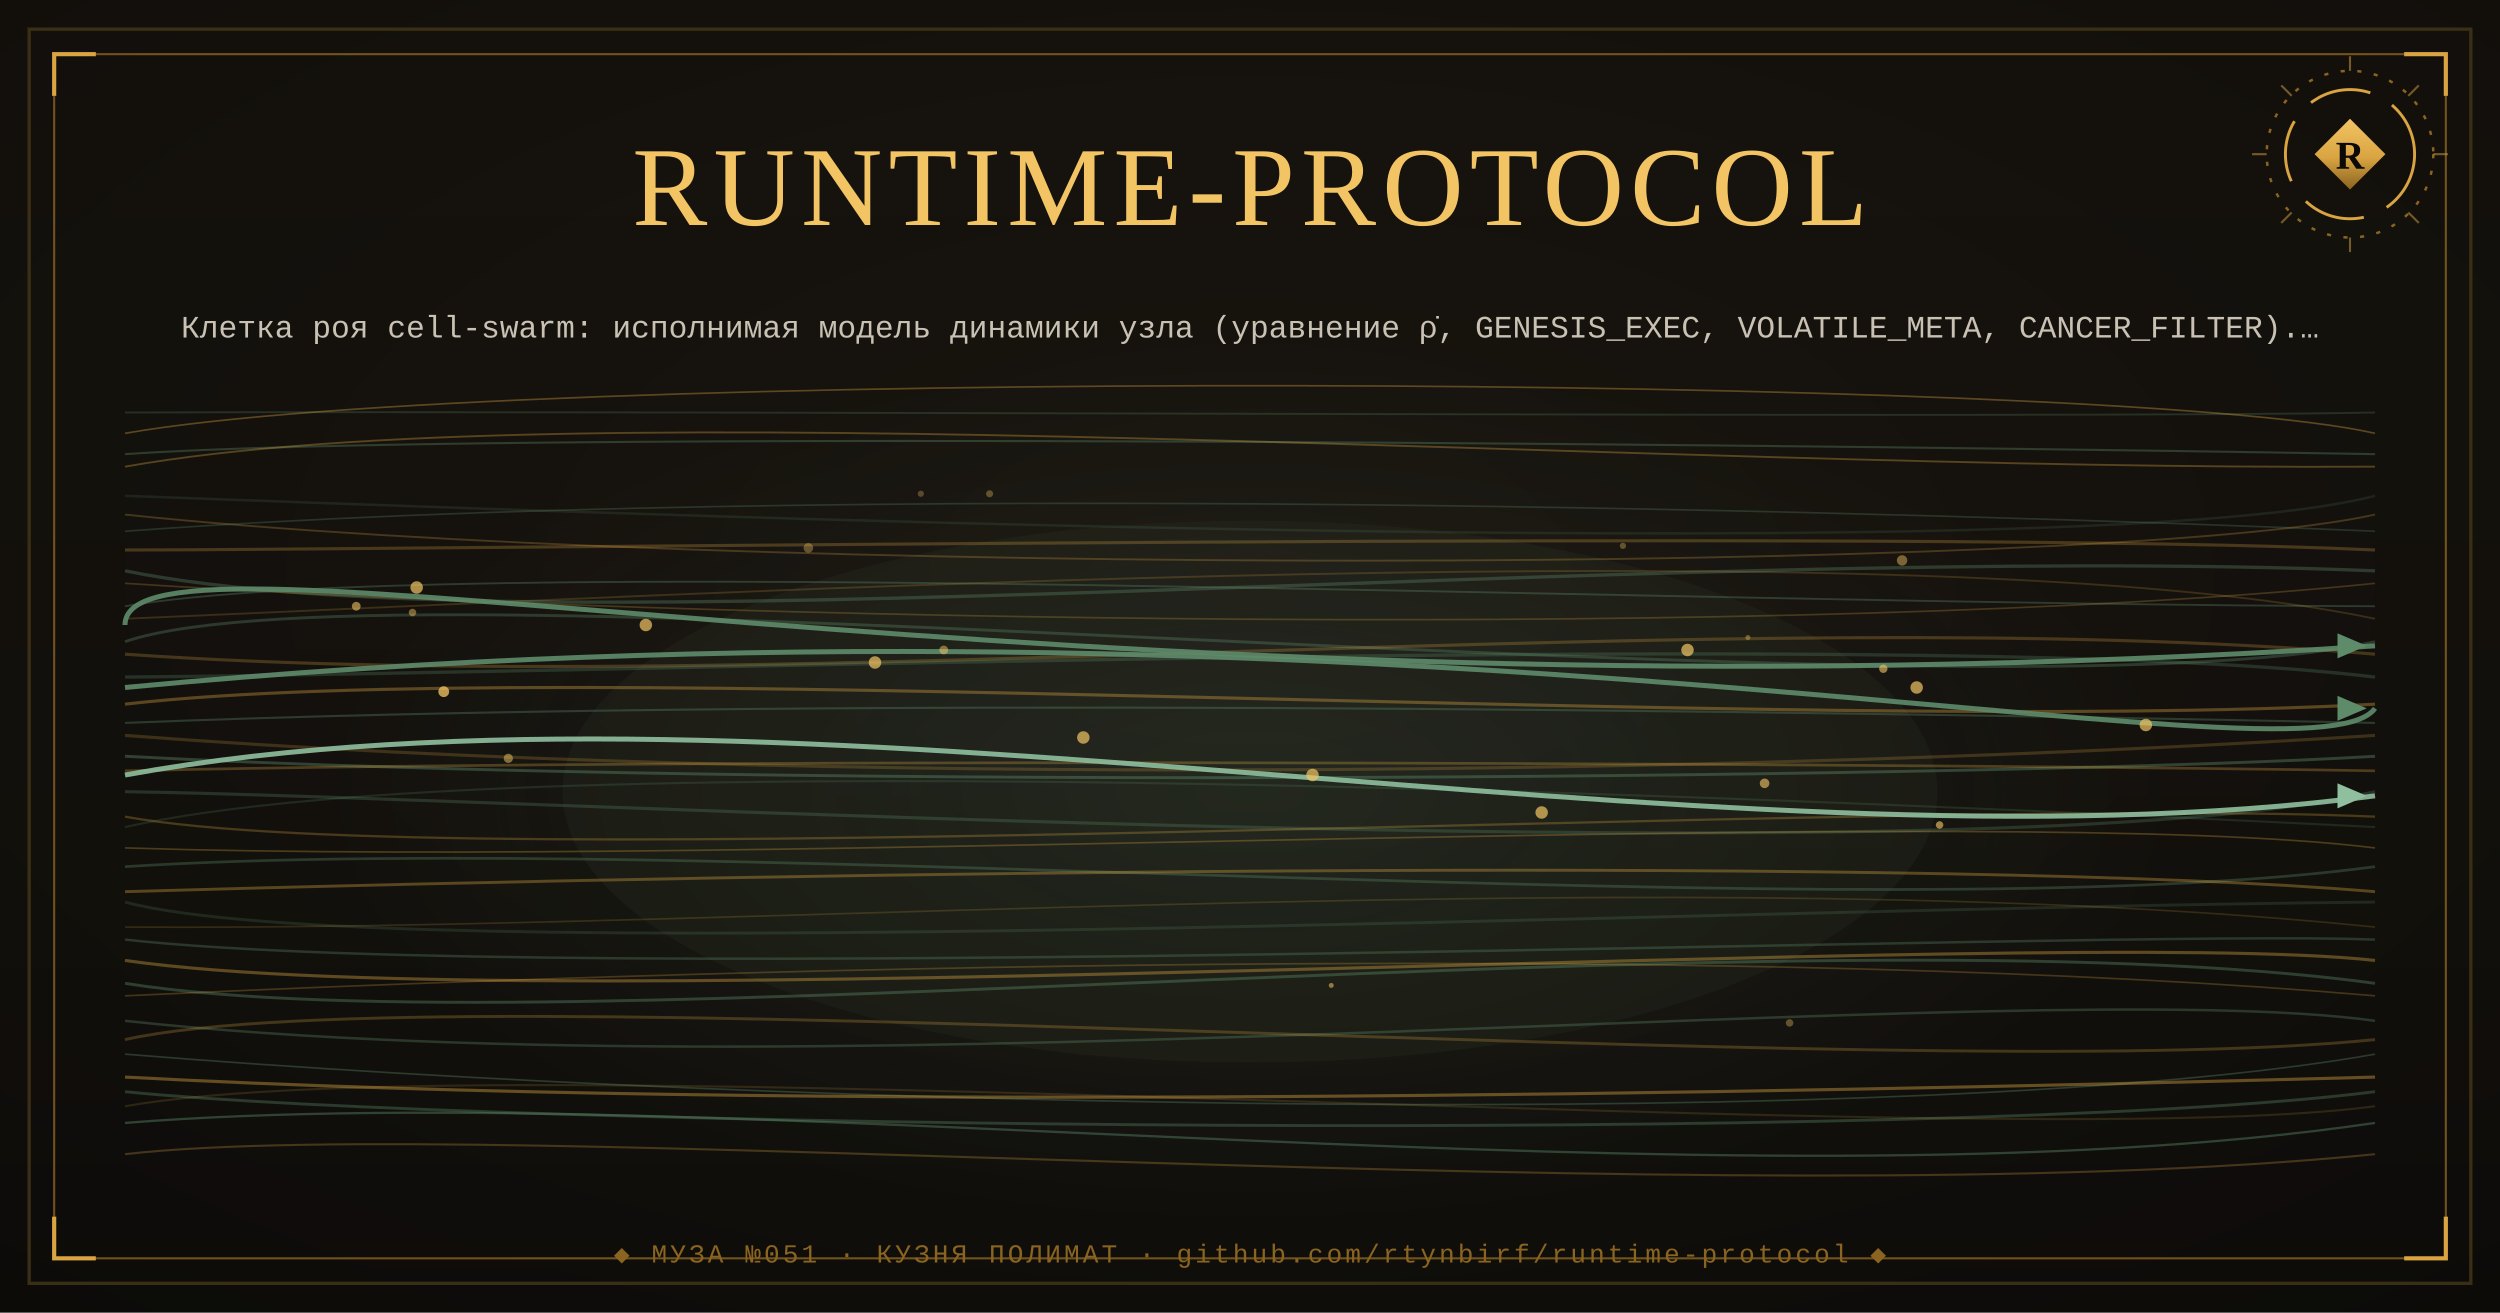
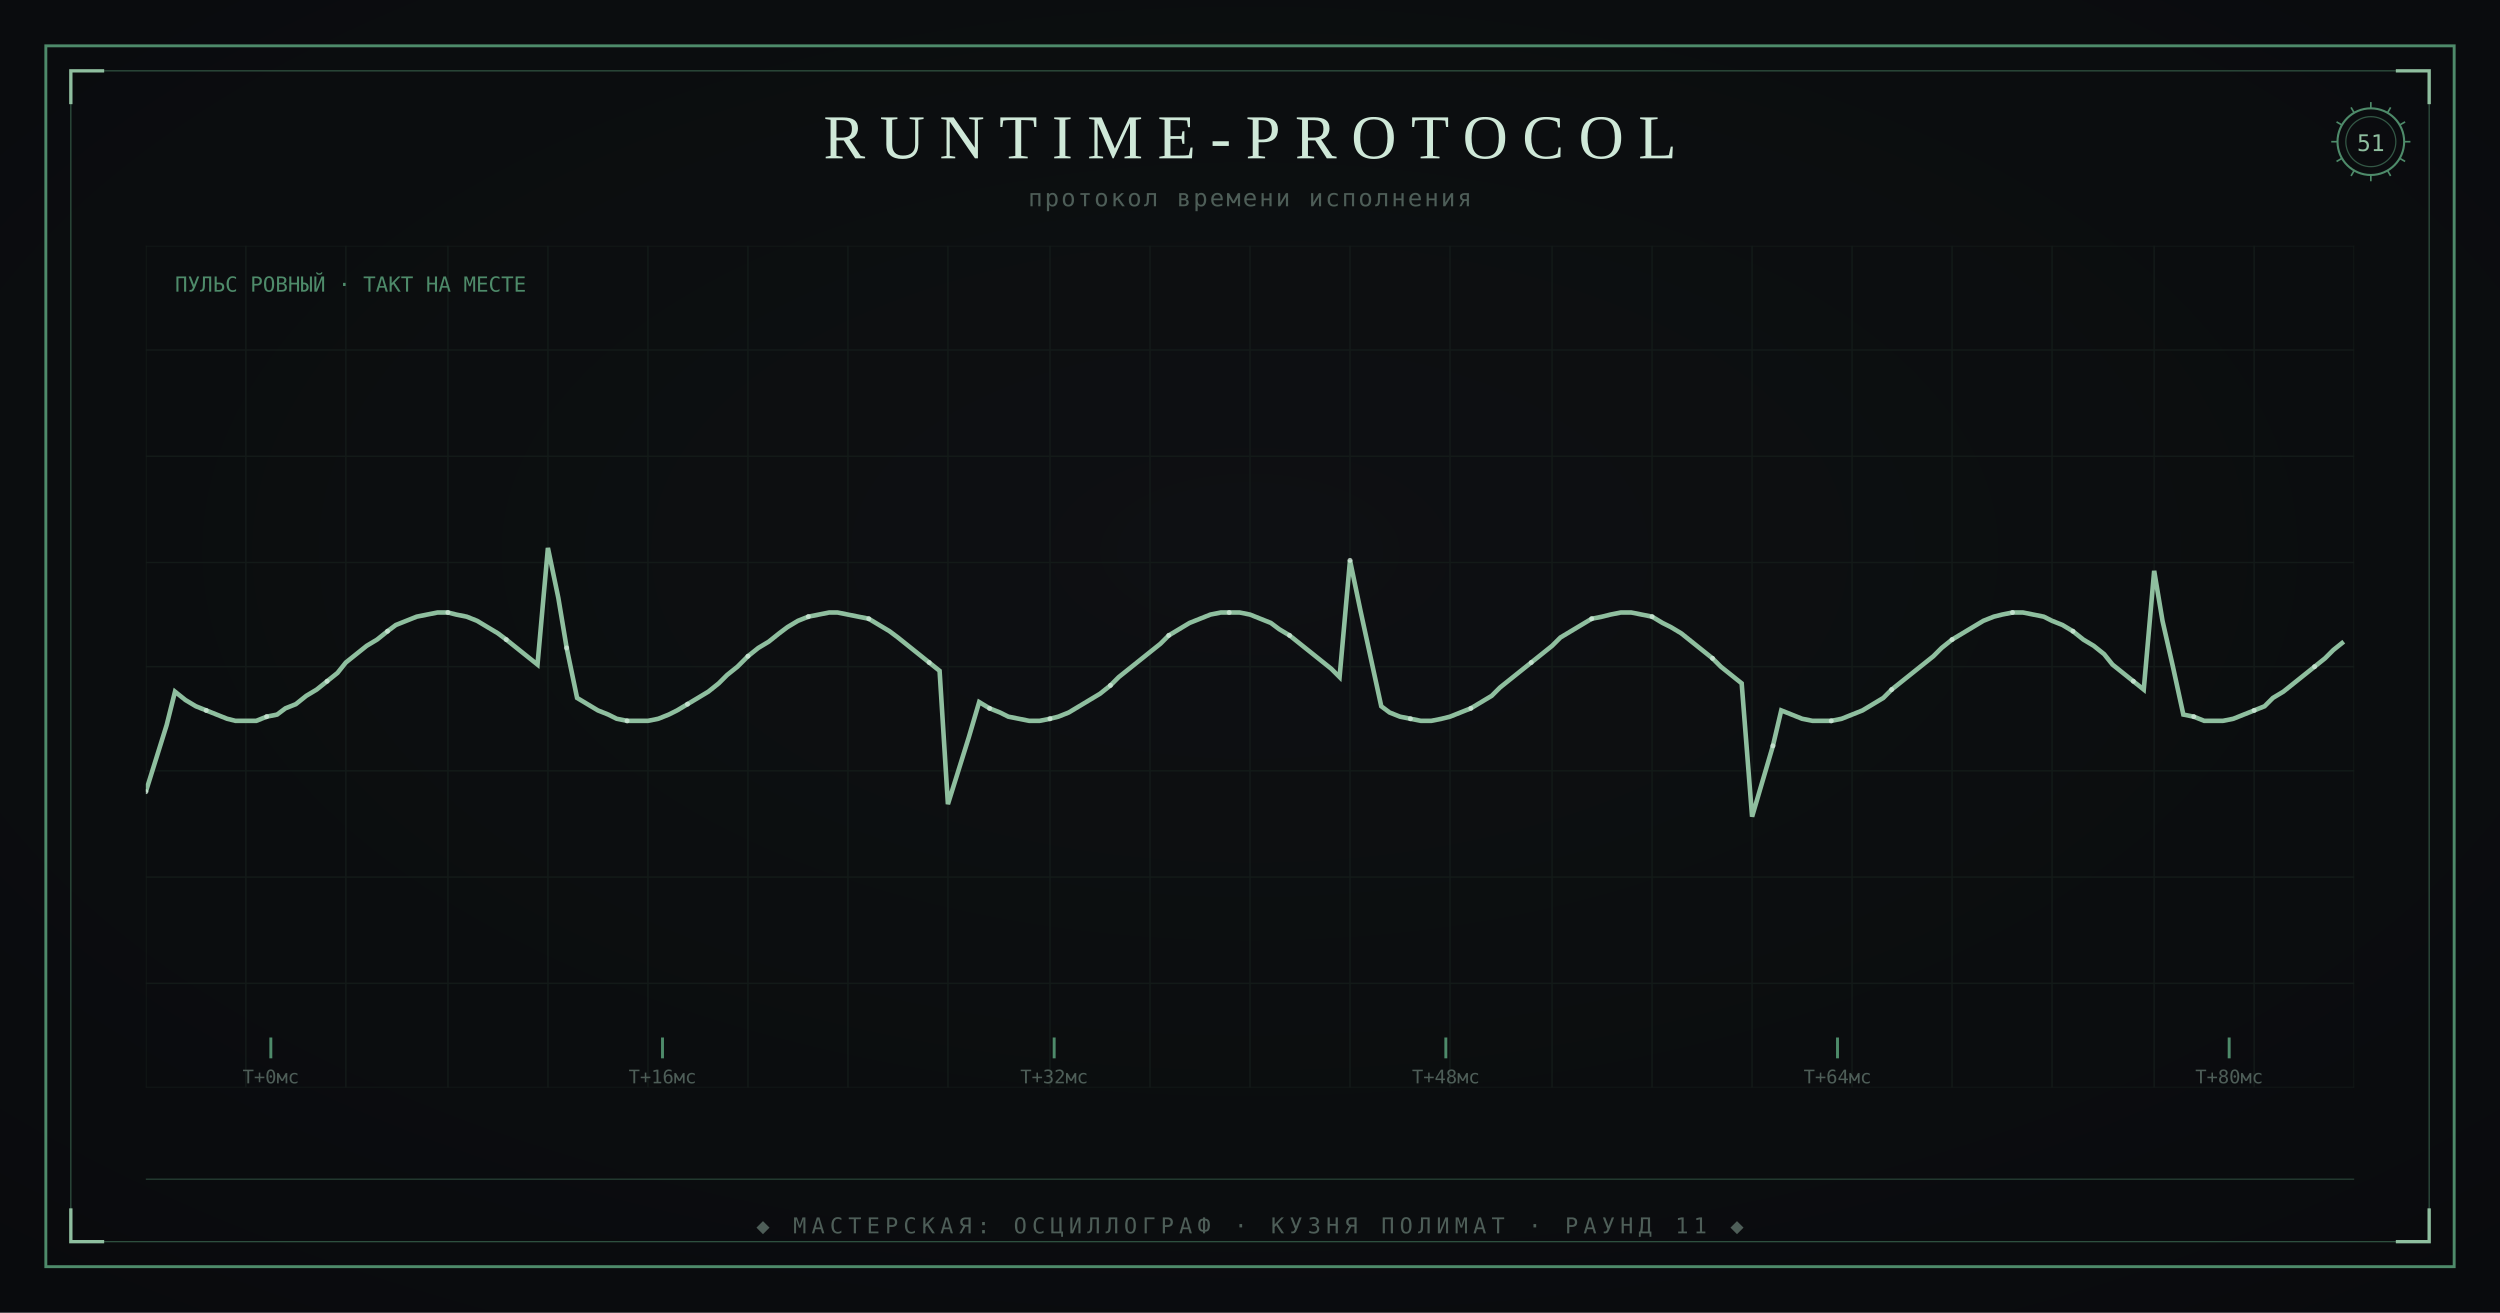
<svg xmlns="http://www.w3.org/2000/svg" viewBox="0 0 1200 630" width="1200" height="630">
-   <defs>
-     <linearGradient id="bg" x1="0" y1="0" x2="0" y2="1">
-       <stop offset="0" stop-color="#17120C" />
-       <stop offset="0.55" stop-color="#12100C" />
-       <stop offset="1" stop-color="#0B0A08" />
-     </linearGradient>
-     <linearGradient id="gGold" x1="0" y1="0" x2="0" y2="1">
-       <stop offset="0" stop-color="#F2C464" />
-       <stop offset="0.55" stop-color="#D9A441" />
-       <stop offset="1" stop-color="#8A6420" />
-     </linearGradient>
-     <linearGradient id="gGoldX" x1="0" y1="0" x2="1" y2="0">
-       <stop offset="0" stop-color="#8A6420" stop-opacity="0" />
-       <stop offset="0.5" stop-color="#F2C464" />
-       <stop offset="1" stop-color="#8A6420" stop-opacity="0" />
-     </linearGradient>
-     <radialGradient id="gVig" cx="0.5" cy="0.44" r="0.85">
-       <stop offset="0" stop-color="#1C1610" />
-       <stop offset="0.6" stop-color="#12100C" />
-       <stop offset="1" stop-color="#0B0A08" />
-     </radialGradient>
-     <radialGradient id="gMood" cx="0.5" cy="0.5" r="0.5">
-       <stop offset="0" stop-color="#5E8B6A" stop-opacity="0.13" />
-       <stop offset="1" stop-color="#5E8B6A" stop-opacity="0" />
-     </radialGradient>
-   </defs>
-   <rect width="1200" height="630" fill="url(#bg)" />
-   <rect width="1200" height="630" fill="url(#gVig)" opacity="0.6" />
-   <rect x="150" y="170" width="900" height="420" fill="url(#gMood)" />
-   <rect x="14" y="14" width="1172" height="602" fill="none" stroke="#3A2E14" stroke-width="1.6" />
-   <rect x="26" y="26" width="1148" height="578" fill="none" stroke="#8A6420" stroke-width="1" opacity="0.8" />
-   <path d="M 26 46 V 26 H 46" stroke="#D9A441" stroke-width="2" fill="none" />
-   <path d="M 1154 26 H 1174 V 46" stroke="#D9A441" stroke-width="2" fill="none" />
-   <path d="M 1174 584 V 604 H 1154" stroke="#D9A441" stroke-width="2" fill="none" />
-   <path d="M 46 604 H 26 V 584" stroke="#D9A441" stroke-width="2" fill="none" />
-   <text x="600" y="108" text-anchor="middle" font-family="Georgia, 'Times New Roman', serif" font-size="54" fill="#F2C464" letter-spacing="3">RUNTIME-PROTOCOL</text>
-   <line x1="240" y1="132" x2="960" y2="132" stroke="url(#gGoldX)" stroke-width="2" />
-   <text x="600" y="162" text-anchor="middle" font-family="'Courier New', monospace" font-size="15" fill="#C9C2B4">Клетка роя cell-swarm: исполнимая модель динамики узла (уравнение ρ̇, GENESIS_EXEC, VOLATILE_META, CANCER_FILTER).…</text>
-   <ellipse cx="600" cy="380" rx="330" ry="130" fill="#5E8B6A" opacity="0.06" />
-   <path d="M 60 198 C 355 197, 988 201, 1140 198" fill="none" stroke="#5E8B6A" stroke-width="0.9" opacity="0.25" />
-   <path d="M 60 208 C 242 176, 1013 179, 1140 208" fill="none" stroke="#D9A441" stroke-width="0.8" opacity="0.37" />
-   <path d="M 60 218 C 232 206, 913 214, 1140 218" fill="none" stroke="#5E8B6A" stroke-width="1.0" opacity="0.35" />
-   <path d="M 60 224 C 275 186, 789 226, 1140 224" fill="none" stroke="#D9A441" stroke-width="0.9" opacity="0.34" />
-   <path d="M 60 238 C 205 243, 995 276, 1140 238" fill="none" stroke="#5E8B6A" stroke-width="1.2" opacity="0.16" />
-   <path d="M 60 247 C 345 277, 1009 276, 1140 247" fill="none" stroke="#D9A441" stroke-width="0.9" opacity="0.26" />
-   <path d="M 60 255 C 399 230, 929 246, 1140 255" fill="none" stroke="#5E8B6A" stroke-width="0.8" opacity="0.28" />
-   <path d="M 60 264 C 195 264, 927 254, 1140 264" fill="none" stroke="#D9A441" stroke-width="1.5" opacity="0.27" />
-   <path d="M 60 274 C 258 314, 789 260, 1140 274" fill="none" stroke="#5E8B6A" stroke-width="1.6" opacity="0.34" />
-   <path d="M 60 280 C 341 298, 866 308, 1140 280" fill="none" stroke="#D9A441" stroke-width="0.8" opacity="0.25" />
-   <path d="M 60 291 C 211 265, 786 290, 1140 291" fill="none" stroke="#5E8B6A" stroke-width="0.9" opacity="0.34" />
-   <path d="M 60 297 C 344 285, 925 252, 1140 297" fill="none" stroke="#D9A441" stroke-width="0.9" opacity="0.20" />
-   <path d="M 60 308 C 189 264, 952 350, 1140 308" fill="none" stroke="#5E8B6A" stroke-width="1.4" opacity="0.33" />
-   <path d="M 60 314 C 376 336, 830 288, 1140 314" fill="none" stroke="#D9A441" stroke-width="1.5" opacity="0.26" />
-   <path d="M 60 325 C 315 323, 942 301, 1140 325" fill="none" stroke="#5E8B6A" stroke-width="1.6" opacity="0.27" />
-   <path d="M 60 338 C 270 314, 857 353, 1140 338" fill="none" stroke="#D9A441" stroke-width="1.5" opacity="0.37" />
-   <path d="M 60 347 C 382 334, 853 341, 1140 347" fill="none" stroke="#5E8B6A" stroke-width="1.0" opacity="0.34" />
-   <path d="M 60 353 C 389 378, 843 372, 1140 353" fill="none" stroke="#D9A441" stroke-width="1.5" opacity="0.22" />
-   <path d="M 60 363 C 379 380, 975 373, 1140 363" fill="none" stroke="#5E8B6A" stroke-width="1.4" opacity="0.41" />
-   <path d="M 60 370 C 365 363, 967 367, 1140 370" fill="none" stroke="#D9A441" stroke-width="1.3" opacity="0.30" />
-   <path d="M 60 380 C 263 383, 956 423, 1140 380" fill="none" stroke="#5E8B6A" stroke-width="1.5" opacity="0.28" />
-   <path d="M 60 392 C 220 421, 912 382, 1140 392" fill="none" stroke="#D9A441" stroke-width="1.1" opacity="0.28" />
-   <path d="M 60 397 C 250 354, 898 385, 1140 397" fill="none" stroke="#5E8B6A" stroke-width="1.0" opacity="0.20" />
-   <path d="M 60 407 C 373 417, 962 385, 1140 407" fill="none" stroke="#D9A441" stroke-width="0.8" opacity="0.30" />
-   <path d="M 60 416 C 346 398, 901 448, 1140 416" fill="none" stroke="#5E8B6A" stroke-width="1.3" opacity="0.33" />
-   <path d="M 60 428 C 403 418, 939 411, 1140 428" fill="none" stroke="#D9A441" stroke-width="1.4" opacity="0.36" />
-   <path d="M 60 433 C 180 465, 815 436, 1140 433" fill="none" stroke="#5E8B6A" stroke-width="1.4" opacity="0.20" />
-   <path d="M 60 445 C 368 447, 815 412, 1140 445" fill="none" stroke="#D9A441" stroke-width="0.8" opacity="0.18" />
-   <path d="M 60 451 C 269 474, 1014 446, 1140 451" fill="none" stroke="#5E8B6A" stroke-width="1.2" opacity="0.32" />
-   <path d="M 60 461 C 259 490, 984 444, 1140 461" fill="none" stroke="#D9A441" stroke-width="1.5" opacity="0.39" />
-   <path d="M 60 472 C 268 505, 866 435, 1140 472" fill="none" stroke="#5E8B6A" stroke-width="1.4" opacity="0.39" />
-   <path d="M 60 478 C 400 462, 850 453, 1140 478" fill="none" stroke="#D9A441" stroke-width="0.8" opacity="0.26" />
-   <path d="M 60 490 C 404 527, 975 467, 1140 490" fill="none" stroke="#5E8B6A" stroke-width="1.2" opacity="0.33" />
-   <path d="M 60 499 C 213 465, 912 522, 1140 499" fill="none" stroke="#D9A441" stroke-width="1.4" opacity="0.26" />
-   <path d="M 60 506 C 380 532, 926 544, 1140 506" fill="none" stroke="#5E8B6A" stroke-width="0.8" opacity="0.35" />
-   <path d="M 60 517 C 378 534, 846 525, 1140 517" fill="none" stroke="#D9A441" stroke-width="1.5" opacity="0.42" />
-   <path d="M 60 524 C 227 541, 937 550, 1140 524" fill="none" stroke="#5E8B6A" stroke-width="1.4" opacity="0.35" />
-   <path d="M 60 531 C 242 499, 960 555, 1140 531" fill="none" stroke="#D9A441" stroke-width="1.0" opacity="0.16" />
-   <path d="M 60 539 C 351 516, 835 584, 1140 539" fill="none" stroke="#5E8B6A" stroke-width="1.1" opacity="0.42" />
-   <path d="M 60 554 C 236 534, 834 585, 1140 554" fill="none" stroke="#D9A441" stroke-width="1.0" opacity="0.27" />
-   <path d="M 60 300 C 60 242, 500 352, 1140 310" fill="none" stroke="#5E8B6A" stroke-width="2.4" opacity="0.9" />
-   <path d="M 1136 310 l -14 -6 l 0 12 Z" fill="#5E8B6A" />
-   <circle cx="200" cy="282" r="3" fill="#F2C464" opacity="0.7" />
-   <circle cx="310" cy="300" r="3" fill="#F2C464" opacity="0.7" />
-   <circle cx="420" cy="318" r="3" fill="#F2C464" opacity="0.7" />
-   <path d="M 60 372 C 380 314, 820 424, 1140 382" fill="none" stroke="#8FBF9F" stroke-width="2.4" opacity="0.9" />
-   <path d="M 1136 382 l -14 -6 l 0 12 Z" fill="#8FBF9F" />
-   <circle cx="520" cy="354" r="3" fill="#F2C464" opacity="0.7" />
-   <circle cx="630" cy="372" r="3" fill="#F2C464" opacity="0.7" />
-   <circle cx="740" cy="390" r="3" fill="#F2C464" opacity="0.7" />
-   <path d="M 60 330 C 670 272, 1110 382, 1140 340" fill="none" stroke="#5E8B6A" stroke-width="2.4" opacity="0.9" />
-   <path d="M 1136 340 l -14 -6 l 0 12 Z" fill="#5E8B6A" />
-   <circle cx="810" cy="312" r="3" fill="#F2C464" opacity="0.7" />
-   <circle cx="920" cy="330" r="3" fill="#F2C464" opacity="0.7" />
-   <circle cx="1030" cy="348" r="3" fill="#F2C464" opacity="0.7" />
-   <circle cx="244" cy="364" r="2.2" fill="#F2C464" opacity="0.51" />
-   <circle cx="475" cy="237" r="1.7" fill="#F2C464" opacity="0.34" />
-   <circle cx="213" cy="332" r="2.6" fill="#F2C464" opacity="0.76" />
-   <circle cx="453" cy="312" r="2.1" fill="#F2C464" opacity="0.50" />
-   <circle cx="931" cy="396" r="1.8" fill="#F2C464" opacity="0.63" />
-   <circle cx="913" cy="269" r="2.5" fill="#F2C464" opacity="0.46" />
-   <circle cx="847" cy="376" r="2.3" fill="#F2C464" opacity="0.62" />
-   <circle cx="388" cy="263" r="2.3" fill="#F2C464" opacity="0.36" />
-   <circle cx="779" cy="262" r="1.5" fill="#F2C464" opacity="0.35" />
-   <circle cx="198" cy="294" r="1.8" fill="#F2C464" opacity="0.46" />
-   <circle cx="859" cy="491" r="1.8" fill="#F2C464" opacity="0.36" />
-   <circle cx="171" cy="291" r="2.1" fill="#F2C464" opacity="0.59" />
-   <circle cx="904" cy="321" r="2.0" fill="#F2C464" opacity="0.60" />
-   <circle cx="839" cy="306" r="1.2" fill="#F2C464" opacity="0.39" />
-   <circle cx="639" cy="473" r="1.2" fill="#F2C464" opacity="0.54" />
-   <circle cx="442" cy="237" r="1.5" fill="#F2C464" opacity="0.30" />
-   <circle cx="1128" cy="74" r="40" fill="none" stroke="#8A6420" stroke-width="1.2" stroke-dasharray="2 6" />
-   <circle cx="1128" cy="74" r="31" fill="none" stroke="#D9A441" stroke-width="1.4" stroke-dasharray="30 12" />
-   <line x1="1128" y1="34" x2="1128" y2="27" stroke="#D9A441" stroke-width="1" opacity="0.5" />
-   <line x1="1156" y1="46" x2="1161" y2="41" stroke="#D9A441" stroke-width="1" opacity="0.5" />
-   <line x1="1168" y1="74" x2="1175" y2="74" stroke="#D9A441" stroke-width="1" opacity="0.5" />
-   <line x1="1156" y1="102" x2="1161" y2="107" stroke="#D9A441" stroke-width="1" opacity="0.5" />
-   <line x1="1128" y1="114" x2="1128" y2="121" stroke="#D9A441" stroke-width="1" opacity="0.5" />
-   <line x1="1100" y1="102" x2="1095" y2="107" stroke="#D9A441" stroke-width="1" opacity="0.5" />
-   <line x1="1088" y1="74" x2="1081" y2="74" stroke="#D9A441" stroke-width="1" opacity="0.5" />
-   <line x1="1100" y1="46" x2="1095" y2="41" stroke="#D9A441" stroke-width="1" opacity="0.5" />
-   <path d="M 1128 57 L 1145 74 L 1128 91 L 1111 74 Z" fill="url(#gGold)" />
-   <text x="1128" y="81" text-anchor="middle" font-family="Georgia, 'Times New Roman', serif" font-size="19" fill="#0B0A08" font-weight="bold">R</text>
-   <text x="600" y="606" text-anchor="middle" font-family="'Courier New', monospace" font-size="12.5" fill="#8A6420" letter-spacing="1.5">◆ МУЗА №051 · КУЗНЯ ПОЛИМАТ · github.com/rtynbirf/runtime-protocol ◆</text>
+   <rect width="1200" height="630" fill="#08090B" />
+   <radialGradient id="vig51" cx="0.5" cy="0.42" r="0.95">
+     <stop offset="0" stop-color="#0E1114" />
+     <stop offset="1" stop-color="#08090B" />
+   </radialGradient>
+   <rect width="1200" height="630" fill="url(#vig51)" opacity="0.9" />
+   <rect x="22" y="22" width="1156" height="586" fill="none" stroke="#4E8B6A" stroke-width="1.4" />
+   <rect x="34" y="34" width="1132" height="562" fill="none" stroke="#4E8B6A" stroke-width="0.6" opacity="0.55" />
+   <path d="M 34 50 L 34 34 L 50 34" fill="none" stroke="#8FBF9F" stroke-width="1.6" />
+   <path d="M 1166 50 L 1166 34 L 1150 34" fill="none" stroke="#8FBF9F" stroke-width="1.6" />
+   <path d="M 34 580 L 34 596 L 50 596" fill="none" stroke="#8FBF9F" stroke-width="1.6" />
+   <path d="M 1166 580 L 1166 596 L 1150 596" fill="none" stroke="#8FBF9F" stroke-width="1.6" />
+   <text x="600.0" y="76" text-anchor="middle" font-family="Georgia, 'Times New Roman', serif" font-size="30" fill="#CFE8D8" letter-spacing="7">RUNTIME-PROTOCOL</text>
+   <text x="600.0" y="99" text-anchor="middle" font-family="'Cascadia Mono', ui-monospace, Consolas, monospace" font-size="11.5" fill="#4E5E58" letter-spacing="1">протокол времени исполнения</text>
+   <g transform="translate(1138,68)">
+     <circle r="16" fill="none" stroke="#4E8B6A" stroke-width="1" />
+     <circle r="12" fill="none" stroke="#4E8B6A" stroke-width="0.6" opacity="0.6" />
+     <text y="4.5" text-anchor="middle" font-family="'Cascadia Mono', ui-monospace, Consolas, monospace" font-size="11" fill="#8FBF9F">51</text>
+     <g stroke="#4E8B6A" stroke-width="0.8">
+       <line x1="0" y1="-19" x2="0" y2="-16" transform="rotate(0)" />
+       <line x1="0" y1="-19" x2="0" y2="-16" transform="rotate(30)" />
+       <line x1="0" y1="-19" x2="0" y2="-16" transform="rotate(60)" />
+       <line x1="0" y1="-19" x2="0" y2="-16" transform="rotate(90)" />
+       <line x1="0" y1="-19" x2="0" y2="-16" transform="rotate(120)" />
+       <line x1="0" y1="-19" x2="0" y2="-16" transform="rotate(150)" />
+       <line x1="0" y1="-19" x2="0" y2="-16" transform="rotate(180)" />
+       <line x1="0" y1="-19" x2="0" y2="-16" transform="rotate(210)" />
+       <line x1="0" y1="-19" x2="0" y2="-16" transform="rotate(240)" />
+       <line x1="0" y1="-19" x2="0" y2="-16" transform="rotate(270)" />
+       <line x1="0" y1="-19" x2="0" y2="-16" transform="rotate(300)" />
+       <line x1="0" y1="-19" x2="0" y2="-16" transform="rotate(330)" />
+     </g>
+   </g>
+   <line x1="70" y1="566" x2="1130" y2="566" stroke="#4E8B6A" stroke-width="0.5" opacity="0.5" />
+   <text x="600.0" y="592" text-anchor="middle" font-family="'Cascadia Mono', ui-monospace, Consolas, monospace" font-size="10.5" fill="#4E5E58" letter-spacing="2.5">◆ МАСТЕРСКАЯ: ОСЦИЛЛОГРАФ · КУЗНЯ ПОЛИМАТ · РАУНД 11 ◆</text>
+   <clipPath id="clip51">
+     <rect x="70" y="118" width="1060" height="404" />
+   </clipPath>
+   <g clip-path="url(#clip51)">
+     <line x1="70" y1="118" x2="70" y2="522" stroke="#131A18" stroke-width="0.7" />
+     <line x1="118" y1="118" x2="118" y2="522" stroke="#131A18" stroke-width="0.7" />
+     <line x1="166" y1="118" x2="166" y2="522" stroke="#131A18" stroke-width="0.7" />
+     <line x1="215" y1="118" x2="215" y2="522" stroke="#131A18" stroke-width="0.7" />
+     <line x1="263" y1="118" x2="263" y2="522" stroke="#131A18" stroke-width="0.7" />
+     <line x1="311" y1="118" x2="311" y2="522" stroke="#131A18" stroke-width="0.7" />
+     <line x1="359" y1="118" x2="359" y2="522" stroke="#131A18" stroke-width="0.7" />
+     <line x1="407" y1="118" x2="407" y2="522" stroke="#131A18" stroke-width="0.7" />
+     <line x1="455" y1="118" x2="455" y2="522" stroke="#131A18" stroke-width="0.7" />
+     <line x1="504" y1="118" x2="504" y2="522" stroke="#131A18" stroke-width="0.7" />
+     <line x1="552" y1="118" x2="552" y2="522" stroke="#131A18" stroke-width="0.7" />
+     <line x1="600" y1="118" x2="600" y2="522" stroke="#131A18" stroke-width="0.7" />
+     <line x1="648" y1="118" x2="648" y2="522" stroke="#131A18" stroke-width="0.7" />
+     <line x1="696" y1="118" x2="696" y2="522" stroke="#131A18" stroke-width="0.7" />
+     <line x1="745" y1="118" x2="745" y2="522" stroke="#131A18" stroke-width="0.7" />
+     <line x1="793" y1="118" x2="793" y2="522" stroke="#131A18" stroke-width="0.7" />
+     <line x1="841" y1="118" x2="841" y2="522" stroke="#131A18" stroke-width="0.7" />
+     <line x1="889" y1="118" x2="889" y2="522" stroke="#131A18" stroke-width="0.7" />
+     <line x1="937" y1="118" x2="937" y2="522" stroke="#131A18" stroke-width="0.7" />
+     <line x1="985" y1="118" x2="985" y2="522" stroke="#131A18" stroke-width="0.7" />
+     <line x1="1034" y1="118" x2="1034" y2="522" stroke="#131A18" stroke-width="0.7" />
+     <line x1="1082" y1="118" x2="1082" y2="522" stroke="#131A18" stroke-width="0.7" />
+     <line x1="1130" y1="118" x2="1130" y2="522" stroke="#131A18" stroke-width="0.7" />
+     <line x1="70" y1="118" x2="1130" y2="118" stroke="#131A18" stroke-width="0.7" />
+     <line x1="70" y1="168" x2="1130" y2="168" stroke="#131A18" stroke-width="0.7" />
+     <line x1="70" y1="219" x2="1130" y2="219" stroke="#131A18" stroke-width="0.7" />
+     <line x1="70" y1="270" x2="1130" y2="270" stroke="#131A18" stroke-width="0.7" />
+     <line x1="70" y1="320" x2="1130" y2="320" stroke="#131A18" stroke-width="0.7" />
+     <line x1="70" y1="370" x2="1130" y2="370" stroke="#131A18" stroke-width="0.7" />
+     <line x1="70" y1="421" x2="1130" y2="421" stroke="#131A18" stroke-width="0.7" />
+     <line x1="70" y1="472" x2="1130" y2="472" stroke="#131A18" stroke-width="0.7" />
+     <line x1="70" y1="522" x2="1130" y2="522" stroke="#131A18" stroke-width="0.7" />
+     <path d="M 70 380 L 75 364 L 80 348 L 84 332 L 89 336 L 94 339 L 99 341 L 104 343 L 109 345 L 113 346 L 118 346 L 123 346 L 128 344 L 133 343 L 137 340 L 142 338 L 147 334 L 152 331 L 157 327 L 162 323 L 166 318 L 171 314 L 176 310 L 181 307 L 186 303 L 190 300 L 195 298 L 200 296 L 205 295 L 210 294 L 215 294 L 219 295 L 224 296 L 229 298 L 234 301 L 239 304 L 243 307 L 248 311 L 253 315 L 258 319 L 263 263 L 268 287 L 272 311 L 277 335 L 282 338 L 287 341 L 292 343 L 296 345 L 301 346 L 306 346 L 311 346 L 316 345 L 321 343 L 325 341 L 330 338 L 335 335 L 340 332 L 345 328 L 349 324 L 354 320 L 359 315 L 364 311 L 369 308 L 374 304 L 378 301 L 383 298 L 388 296 L 393 295 L 398 294 L 402 294 L 407 295 L 412 296 L 417 297 L 422 300 L 427 303 L 431 306 L 436 310 L 441 314 L 446 318 L 451 322 L 455 386 L 460 370 L 465 354 L 470 337 L 475 340 L 480 342 L 484 344 L 489 345 L 494 346 L 499 346 L 504 345 L 508 344 L 513 342 L 518 339 L 523 336 L 528 333 L 533 329 L 537 325 L 542 321 L 547 317 L 552 313 L 557 309 L 561 305 L 566 302 L 571 299 L 576 297 L 581 295 L 586 294 L 590 294 L 595 294 L 600 295 L 605 297 L 610 299 L 614 302 L 619 305 L 624 309 L 629 313 L 634 317 L 639 321 L 643 325 L 648 269 L 653 293 L 658 316 L 663 339 L 667 342 L 672 344 L 677 345 L 682 346 L 687 346 L 692 345 L 696 344 L 701 342 L 706 340 L 711 337 L 716 334 L 720 330 L 725 326 L 730 322 L 735 318 L 740 314 L 745 310 L 749 306 L 754 303 L 759 300 L 764 297 L 769 296 L 773 295 L 778 294 L 783 294 L 788 295 L 793 296 L 798 299 L 802 301 L 807 304 L 812 308 L 817 312 L 822 316 L 826 320 L 831 324 L 836 328 L 841 392 L 846 375 L 851 358 L 855 341 L 860 343 L 865 345 L 870 346 L 875 346 L 879 346 L 884 345 L 889 343 L 894 341 L 899 338 L 904 335 L 908 331 L 913 327 L 918 323 L 923 319 L 928 315 L 932 311 L 937 307 L 942 304 L 947 301 L 952 298 L 957 296 L 961 295 L 966 294 L 971 294 L 976 295 L 981 296 L 985 298 L 990 300 L 995 303 L 1000 307 L 1005 310 L 1010 314 L 1014 319 L 1019 323 L 1024 327 L 1029 331 L 1034 274 L 1038 298 L 1043 320 L 1048 343 L 1053 344 L 1058 346 L 1063 346 L 1067 346 L 1072 345 L 1077 343 L 1082 341 L 1087 339 L 1091 335 L 1096 332 L 1101 328 L 1106 324 L 1111 320 L 1116 316 L 1120 312 L 1125 308" fill="none" stroke="#8FBF9F" stroke-width="2.2" />
+     <circle cx="70" cy="380" r="1.2" fill="#CFE8D8" opacity="0.8" />
+     <circle cx="99" cy="341" r="1.2" fill="#CFE8D8" opacity="0.8" />
+     <circle cx="128" cy="344" r="1.2" fill="#CFE8D8" opacity="0.8" />
+     <circle cx="157" cy="327" r="1.2" fill="#CFE8D8" opacity="0.8" />
+     <circle cx="186" cy="303" r="1.2" fill="#CFE8D8" opacity="0.8" />
+     <circle cx="215" cy="294" r="1.2" fill="#CFE8D8" opacity="0.8" />
+     <circle cx="243" cy="307" r="1.2" fill="#CFE8D8" opacity="0.8" />
+     <circle cx="272" cy="311" r="1.2" fill="#CFE8D8" opacity="0.8" />
+     <circle cx="301" cy="346" r="1.2" fill="#CFE8D8" opacity="0.8" />
+     <circle cx="330" cy="338" r="1.2" fill="#CFE8D8" opacity="0.8" />
+     <circle cx="359" cy="315" r="1.2" fill="#CFE8D8" opacity="0.8" />
+     <circle cx="388" cy="296" r="1.2" fill="#CFE8D8" opacity="0.8" />
+     <circle cx="417" cy="297" r="1.2" fill="#CFE8D8" opacity="0.8" />
+     <circle cx="446" cy="318" r="1.2" fill="#CFE8D8" opacity="0.8" />
+     <circle cx="475" cy="340" r="1.2" fill="#CFE8D8" opacity="0.8" />
+     <circle cx="504" cy="345" r="1.2" fill="#CFE8D8" opacity="0.8" />
+     <circle cx="533" cy="329" r="1.2" fill="#CFE8D8" opacity="0.8" />
+     <circle cx="561" cy="305" r="1.2" fill="#CFE8D8" opacity="0.8" />
+     <circle cx="590" cy="294" r="1.2" fill="#CFE8D8" opacity="0.8" />
+     <circle cx="619" cy="305" r="1.2" fill="#CFE8D8" opacity="0.8" />
+     <circle cx="648" cy="269" r="1.2" fill="#CFE8D8" opacity="0.8" />
+     <circle cx="677" cy="345" r="1.2" fill="#CFE8D8" opacity="0.8" />
+     <circle cx="706" cy="340" r="1.2" fill="#CFE8D8" opacity="0.8" />
+     <circle cx="735" cy="318" r="1.2" fill="#CFE8D8" opacity="0.8" />
+     <circle cx="764" cy="297" r="1.2" fill="#CFE8D8" opacity="0.8" />
+     <circle cx="793" cy="296" r="1.2" fill="#CFE8D8" opacity="0.8" />
+     <circle cx="822" cy="316" r="1.2" fill="#CFE8D8" opacity="0.8" />
+     <circle cx="851" cy="358" r="1.2" fill="#CFE8D8" opacity="0.8" />
+     <circle cx="879" cy="346" r="1.2" fill="#CFE8D8" opacity="0.8" />
+     <circle cx="908" cy="331" r="1.2" fill="#CFE8D8" opacity="0.8" />
+     <circle cx="937" cy="307" r="1.2" fill="#CFE8D8" opacity="0.8" />
+     <circle cx="966" cy="294" r="1.2" fill="#CFE8D8" opacity="0.8" />
+     <circle cx="995" cy="303" r="1.2" fill="#CFE8D8" opacity="0.8" />
+     <circle cx="1024" cy="327" r="1.2" fill="#CFE8D8" opacity="0.8" />
+     <circle cx="1053" cy="344" r="1.2" fill="#CFE8D8" opacity="0.8" />
+     <circle cx="1082" cy="341" r="1.2" fill="#CFE8D8" opacity="0.8" />
+     <circle cx="1111" cy="320" r="1.2" fill="#CFE8D8" opacity="0.8" />
+     <line x1="130" y1="498" x2="130" y2="508" stroke="#4E8B6A" stroke-width="1.4" />
+     <text x="130" y="520" text-anchor="middle" font-family="'Cascadia Mono', ui-monospace, Consolas, monospace" font-size="9" fill="#4E5E58">T+0мс</text>
+     <line x1="318" y1="498" x2="318" y2="508" stroke="#4E8B6A" stroke-width="1.4" />
+     <text x="318" y="520" text-anchor="middle" font-family="'Cascadia Mono', ui-monospace, Consolas, monospace" font-size="9" fill="#4E5E58">T+16мс</text>
+     <line x1="506" y1="498" x2="506" y2="508" stroke="#4E8B6A" stroke-width="1.4" />
+     <text x="506" y="520" text-anchor="middle" font-family="'Cascadia Mono', ui-monospace, Consolas, monospace" font-size="9" fill="#4E5E58">T+32мс</text>
+     <line x1="694" y1="498" x2="694" y2="508" stroke="#4E8B6A" stroke-width="1.4" />
+     <text x="694" y="520" text-anchor="middle" font-family="'Cascadia Mono', ui-monospace, Consolas, monospace" font-size="9" fill="#4E5E58">T+48мс</text>
+     <line x1="882" y1="498" x2="882" y2="508" stroke="#4E8B6A" stroke-width="1.4" />
+     <text x="882" y="520" text-anchor="middle" font-family="'Cascadia Mono', ui-monospace, Consolas, monospace" font-size="9" fill="#4E5E58">T+64мс</text>
+     <line x1="1070" y1="498" x2="1070" y2="508" stroke="#4E8B6A" stroke-width="1.4" />
+     <text x="1070" y="520" text-anchor="middle" font-family="'Cascadia Mono', ui-monospace, Consolas, monospace" font-size="9" fill="#4E5E58">T+80мс</text>
+     <text x="84" y="140" font-family="'Cascadia Mono', ui-monospace, Consolas, monospace" font-size="10" fill="#4E8B6A">ПУЛЬС РОВНЫЙ · ТАКТ НА МЕСТЕ</text>
+   </g>
</svg>
